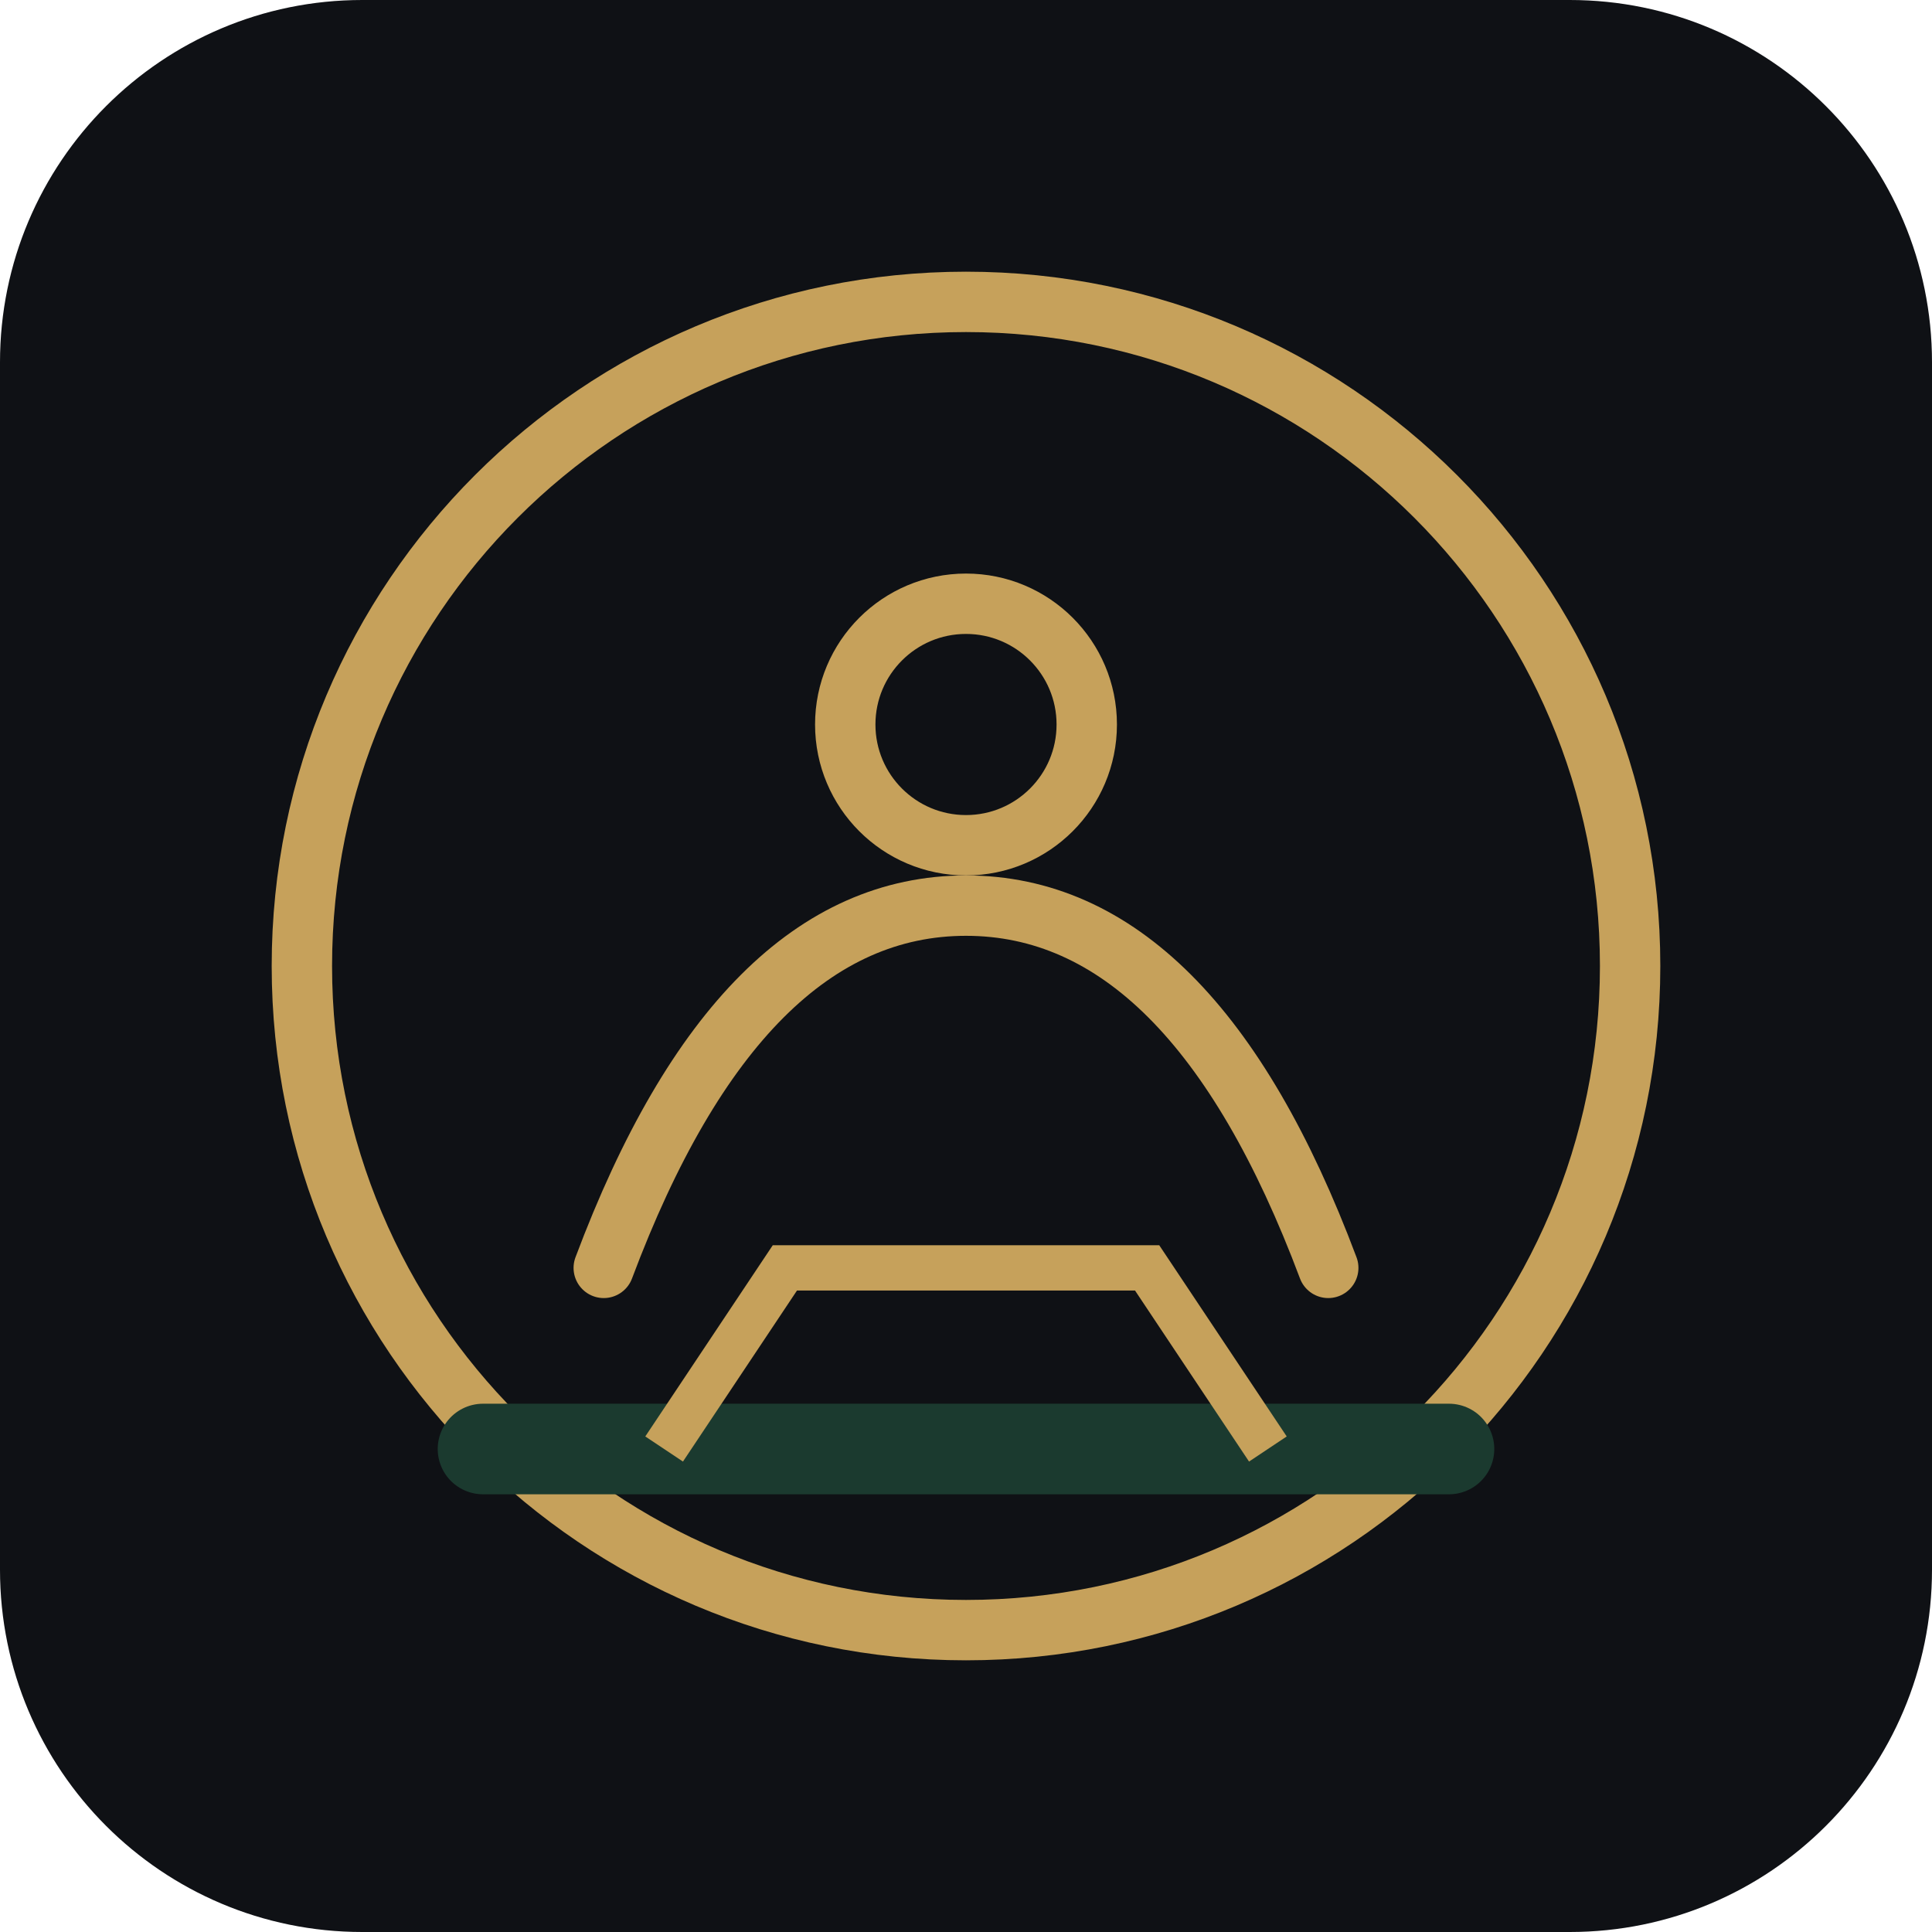
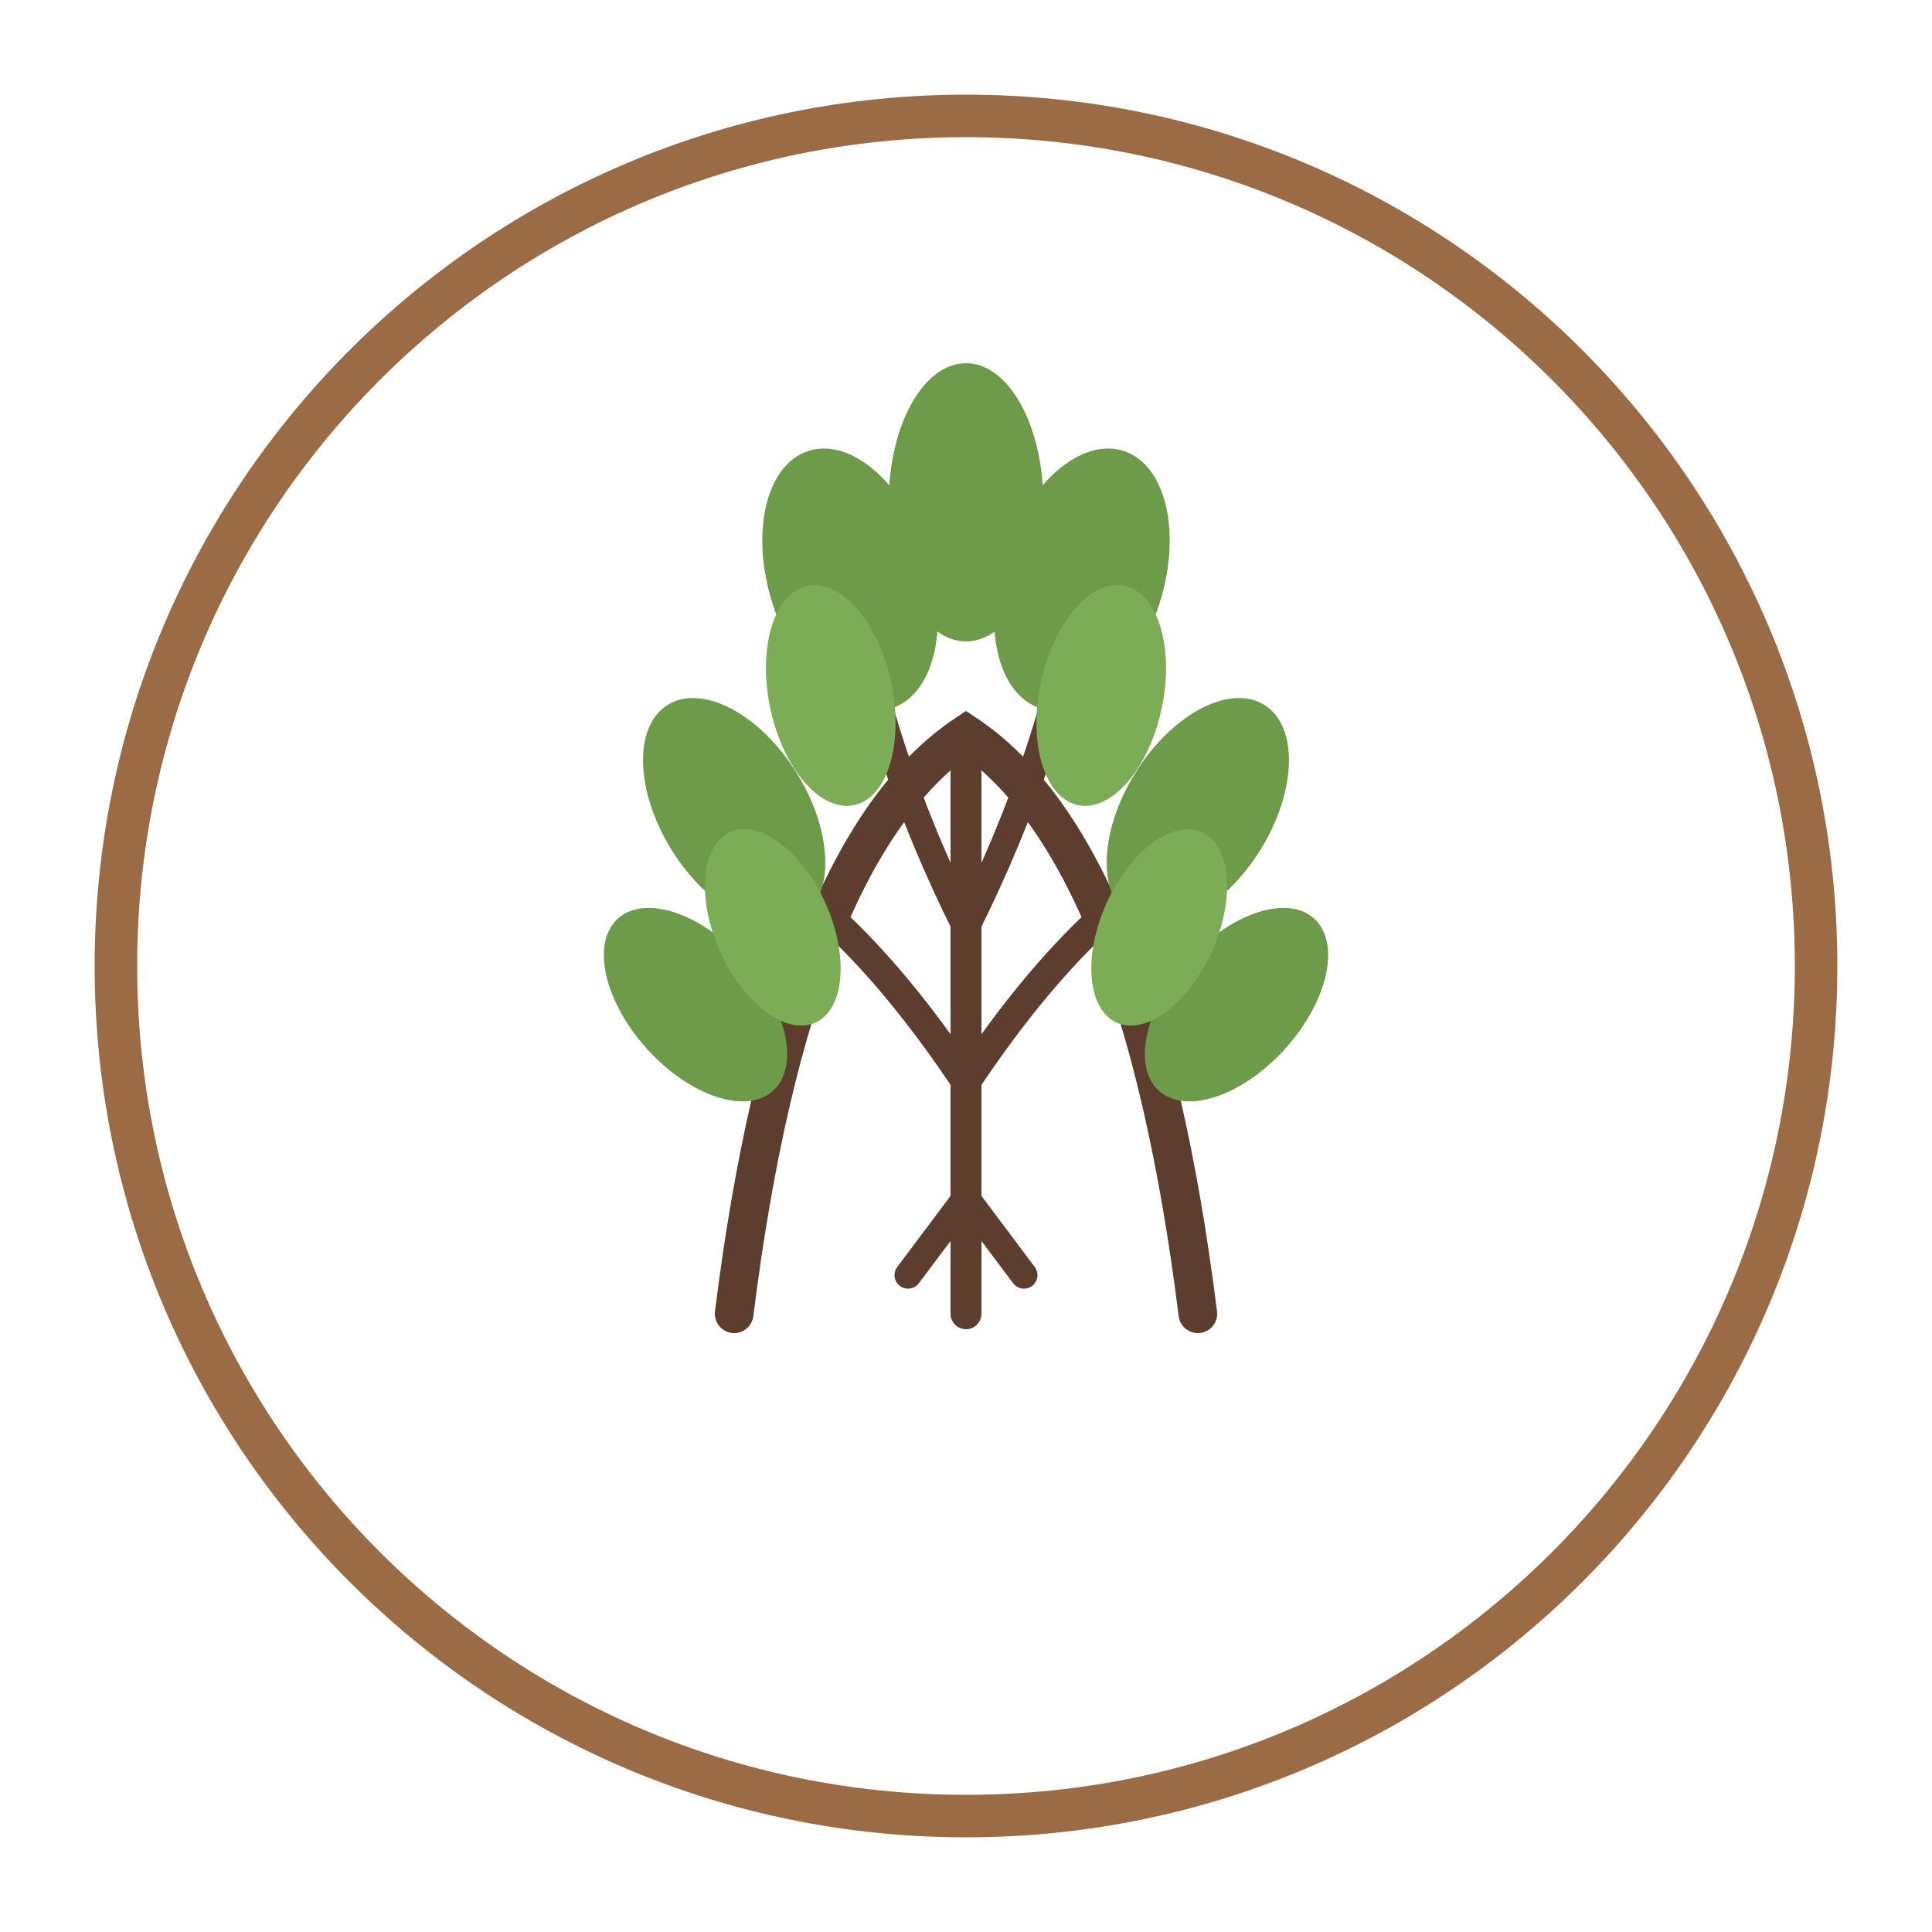
- <svg xmlns="http://www.w3.org/2000/svg" viewBox="0 0 64 64" fill="none">
-   <rect width="64" height="64" rx="12" fill="#0F1115" />
-   <circle cx="32" cy="32" r="22" stroke="#C6A15B" stroke-width="2" />
-   <path d="M20 42c3-8 7-12 12-12s9 4 12 12" stroke="#C6A15B" stroke-width="2" fill="none" stroke-linecap="round" />
-   <circle cx="32" cy="24" r="4" stroke="#C6A15B" stroke-width="2" />
-   <path d="M16 48h32" stroke="#1B3A2F" stroke-width="3" stroke-linecap="round" />
-   <path d="M22 48l4-6h12l4 6" stroke="#C6A15B" stroke-width="1.5" fill="none" />
+ <svg xmlns="http://www.w3.org/2000/svg" viewBox="0 0 100 100" fill="none" aria-hidden="true">
+   <circle cx="50" cy="50" r="44" stroke="#9A6B45" stroke-width="2.2" />
+   <path d="M38 68 C40 52 44 42 50 38 C56 42 60 52 62 68" stroke="#5C3D2E" stroke-width="2" stroke-linecap="round" />
+   <path d="M50 68 L50 40" stroke="#5C3D2E" stroke-width="1.6" stroke-linecap="round" />
+   <path d="M50 56 C46 50 42 46 38 44" stroke="#5C3D2E" stroke-width="1.5" stroke-linecap="round" fill="none" />
+   <path d="M50 56 C54 50 58 46 62 44" stroke="#5C3D2E" stroke-width="1.5" stroke-linecap="round" fill="none" />
+   <path d="M50 48 C47 42 45 36 44 30" stroke="#5C3D2E" stroke-width="1.4" stroke-linecap="round" fill="none" />
+   <path d="M50 48 C53 42 55 36 56 30" stroke="#5C3D2E" stroke-width="1.4" stroke-linecap="round" fill="none" />
+   <ellipse cx="44" cy="30" rx="4.2" ry="7" fill="#6D9B4A" transform="rotate(-18 44 30)" />
+   <ellipse cx="56" cy="30" rx="4.2" ry="7" fill="#6D9B4A" transform="rotate(18 56 30)" />
+   <ellipse cx="38" cy="42" rx="3.8" ry="6.5" fill="#6D9B4A" transform="rotate(-32 38 42)" />
+   <ellipse cx="62" cy="42" rx="3.8" ry="6.5" fill="#6D9B4A" transform="rotate(32 62 42)" />
+   <ellipse cx="36" cy="52" rx="3.4" ry="6" fill="#6D9B4A" transform="rotate(-42 36 52)" />
+   <ellipse cx="64" cy="52" rx="3.4" ry="6" fill="#6D9B4A" transform="rotate(42 64 52)" />
+   <ellipse cx="50" cy="26" rx="4" ry="7.2" fill="#6D9B4A" />
+   <ellipse cx="43" cy="36" rx="3.2" ry="5.8" fill="#7CAD56" transform="rotate(-12 43 36)" />
+   <ellipse cx="57" cy="36" rx="3.2" ry="5.8" fill="#7CAD56" transform="rotate(12 57 36)" />
+   <ellipse cx="40" cy="48" rx="3" ry="5.4" fill="#7CAD56" transform="rotate(-24 40 48)" />
+   <ellipse cx="60" cy="48" rx="3" ry="5.4" fill="#7CAD56" transform="rotate(24 60 48)" />
+   <path d="M47 66 L50 62 L53 66" stroke="#5C3D2E" stroke-width="1.4" stroke-linecap="round" stroke-linejoin="round" fill="none" />
</svg>
